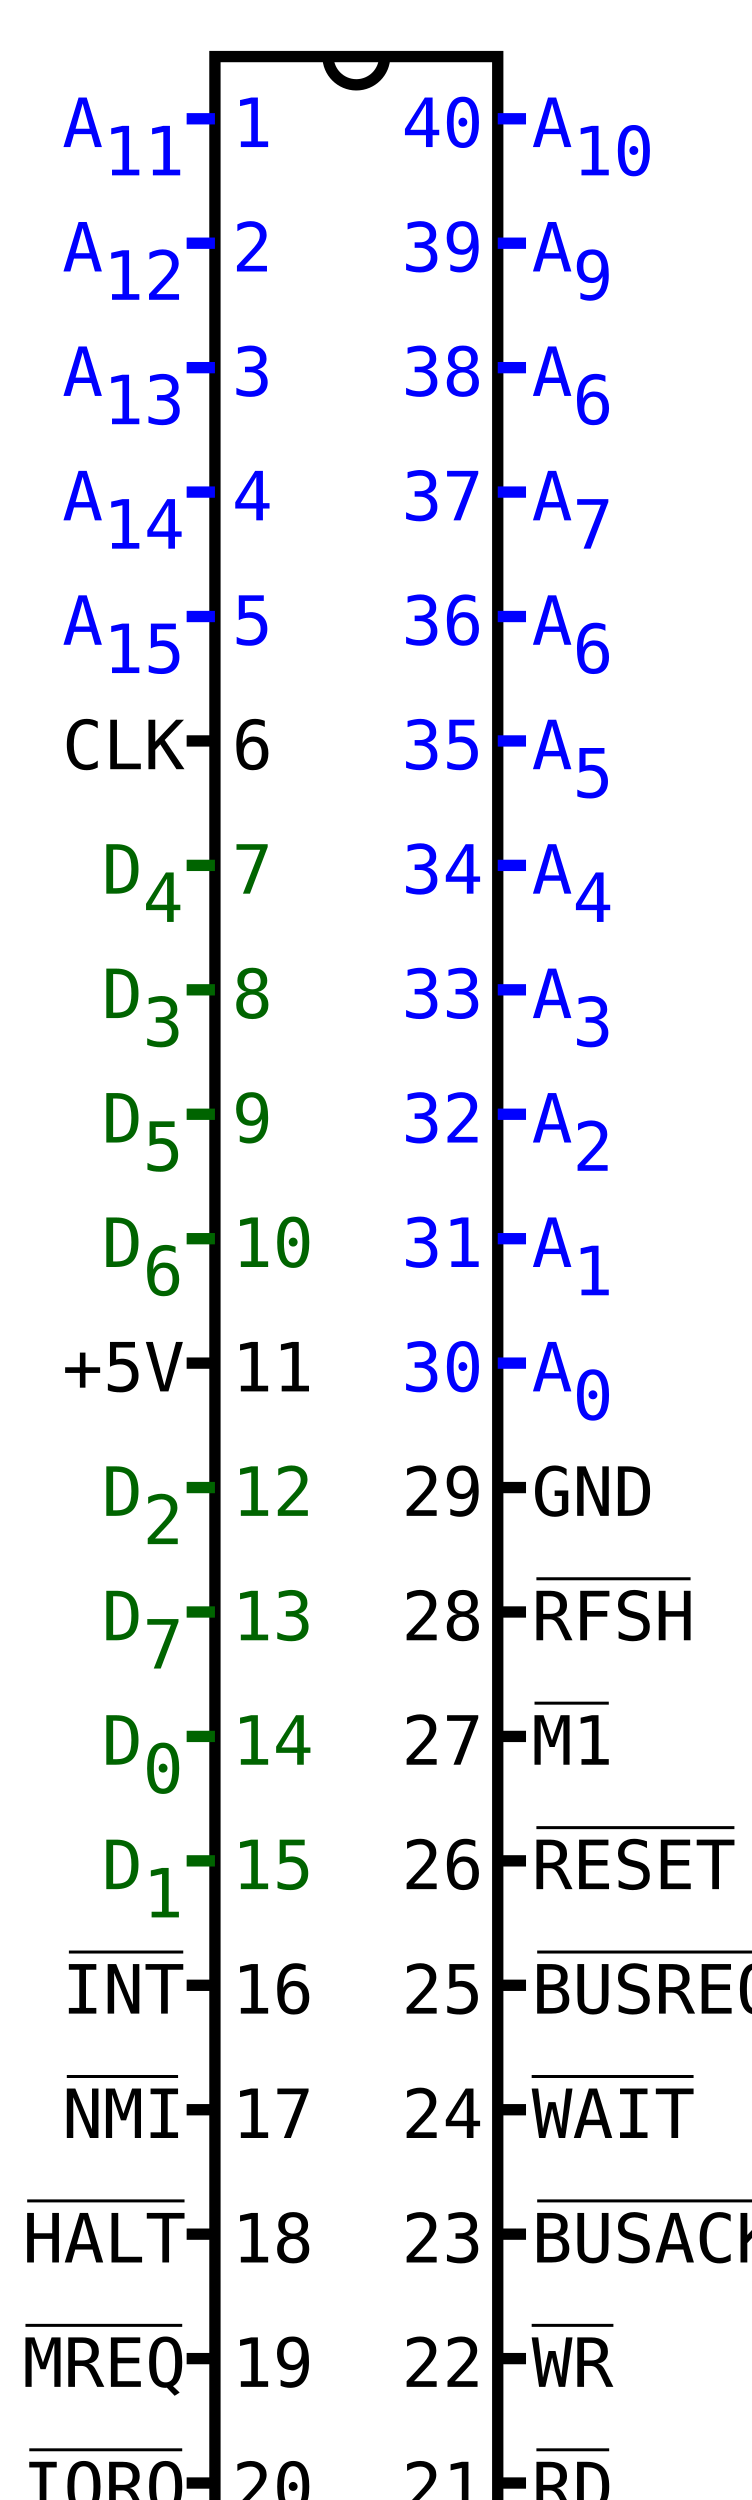
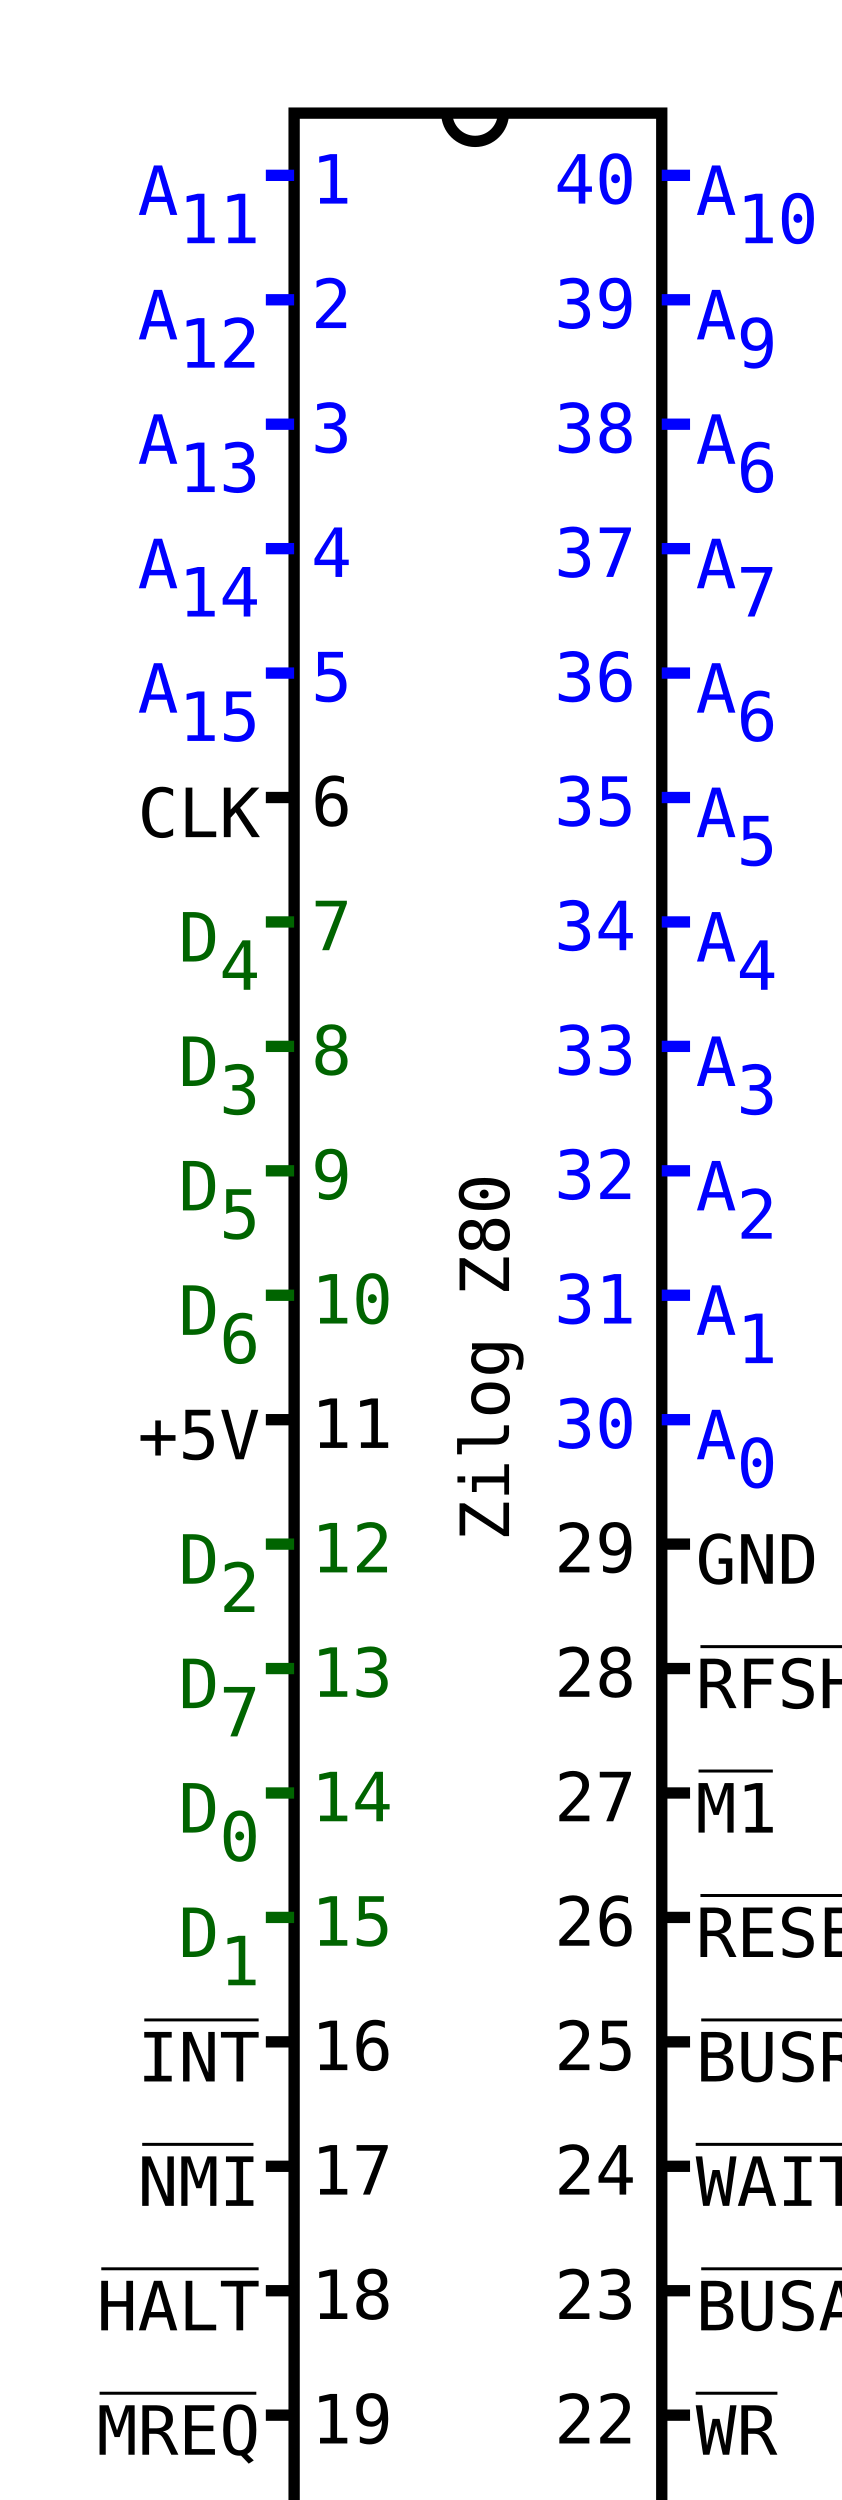
<svg xmlns="http://www.w3.org/2000/svg" version="1.1">
-   <rect x="38" y="10" width="50" height="440" fill="none" stroke-width="2" stroke="black" />
-   <path d="M58 10   A 5 5 0 0 0 68 10" stroke="black" fill="black" fill-opacity="0" stroke-width="2" />
-   <line x1="88" y1="21" x2="93" y2="21" stroke="blue" stroke-width="2" />
-   <text x="71" y="26" font-family="monospace" fill="blue">40</text>
-   <text x="94" y="26" transform="rotate(0 94 26)" font-family="monospace" fill="blue">A<tspan dy="5">10</tspan>
+   <rect x="52" y="20" width="65" height="440" fill="none" stroke-width="2" stroke="black" />
+   <text x="84" y="240" transform="rotate(-90 84 240)" alignment-baseline="central" text-anchor="middle" font-family="monospace">
+     <tspan x="84" dy="0.5em">Zilog Z80</tspan>
  </text>
-   <line x1="88" y1="43" x2="93" y2="43" stroke="blue" stroke-width="2" />
-   <text x="71" y="48" font-family="monospace" fill="blue">39</text>
-   <text x="94" y="48" transform="rotate(0 94 48)" font-family="monospace" fill="blue">A<tspan dy="5">9</tspan>
+   <path d="M79 20   A 5 5 0 0 0 89 20" stroke="black" fill="black" fill-opacity="0" stroke-width="2" />
+   <line x1="117" y1="31" x2="122" y2="31" stroke="blue" stroke-width="2" />
+   <text x="98" y="36" font-family="monospace" fill="blue">40</text>
+   <text x="123" y="38" transform="rotate(0 123 38)" font-family="monospace" fill="blue">A<tspan dy="5">10</tspan>
  </text>
-   <line x1="88" y1="65" x2="93" y2="65" stroke="blue" stroke-width="2" />
-   <text x="71" y="70" font-family="monospace" fill="blue">38</text>
-   <text x="94" y="70" transform="rotate(0 94 70)" font-family="monospace" fill="blue">A<tspan dy="5">6</tspan>
+   <line x1="117" y1="53" x2="122" y2="53" stroke="blue" stroke-width="2" />
+   <text x="98" y="58" font-family="monospace" fill="blue">39</text>
+   <text x="123" y="60" transform="rotate(0 123 60)" font-family="monospace" fill="blue">A<tspan dy="5">9</tspan>
  </text>
-   <line x1="88" y1="87" x2="93" y2="87" stroke="blue" stroke-width="2" />
-   <text x="71" y="92" font-family="monospace" fill="blue">37</text>
-   <text x="94" y="92" transform="rotate(0 94 92)" font-family="monospace" fill="blue">A<tspan dy="5">7</tspan>
+   <line x1="117" y1="75" x2="122" y2="75" stroke="blue" stroke-width="2" />
+   <text x="98" y="80" font-family="monospace" fill="blue">38</text>
+   <text x="123" y="82" transform="rotate(0 123 82)" font-family="monospace" fill="blue">A<tspan dy="5">6</tspan>
  </text>
-   <line x1="88" y1="109" x2="93" y2="109" stroke="blue" stroke-width="2" />
-   <text x="71" y="114" font-family="monospace" fill="blue">36</text>
-   <text x="94" y="114" transform="rotate(0 94 114)" font-family="monospace" fill="blue">A<tspan dy="5">6</tspan>
+   <line x1="117" y1="97" x2="122" y2="97" stroke="blue" stroke-width="2" />
+   <text x="98" y="102" font-family="monospace" fill="blue">37</text>
+   <text x="123" y="104" transform="rotate(0 123 104)" font-family="monospace" fill="blue">A<tspan dy="5">7</tspan>
  </text>
-   <line x1="88" y1="131" x2="93" y2="131" stroke="blue" stroke-width="2" />
-   <text x="71" y="136" font-family="monospace" fill="blue">35</text>
-   <text x="94" y="136" transform="rotate(0 94 136)" font-family="monospace" fill="blue">A<tspan dy="5">5</tspan>
+   <line x1="117" y1="119" x2="122" y2="119" stroke="blue" stroke-width="2" />
+   <text x="98" y="124" font-family="monospace" fill="blue">36</text>
+   <text x="123" y="126" transform="rotate(0 123 126)" font-family="monospace" fill="blue">A<tspan dy="5">6</tspan>
  </text>
-   <line x1="88" y1="153" x2="93" y2="153" stroke="blue" stroke-width="2" />
-   <text x="71" y="158" font-family="monospace" fill="blue">34</text>
-   <text x="94" y="158" transform="rotate(0 94 158)" font-family="monospace" fill="blue">A<tspan dy="5">4</tspan>
+   <line x1="117" y1="141" x2="122" y2="141" stroke="blue" stroke-width="2" />
+   <text x="98" y="146" font-family="monospace" fill="blue">35</text>
+   <text x="123" y="148" transform="rotate(0 123 148)" font-family="monospace" fill="blue">A<tspan dy="5">5</tspan>
  </text>
-   <line x1="88" y1="175" x2="93" y2="175" stroke="blue" stroke-width="2" />
-   <text x="71" y="180" font-family="monospace" fill="blue">33</text>
-   <text x="94" y="180" transform="rotate(0 94 180)" font-family="monospace" fill="blue">A<tspan dy="5">3</tspan>
+   <line x1="117" y1="163" x2="122" y2="163" stroke="blue" stroke-width="2" />
+   <text x="98" y="168" font-family="monospace" fill="blue">34</text>
+   <text x="123" y="170" transform="rotate(0 123 170)" font-family="monospace" fill="blue">A<tspan dy="5">4</tspan>
  </text>
-   <line x1="88" y1="197" x2="93" y2="197" stroke="blue" stroke-width="2" />
-   <text x="71" y="202" font-family="monospace" fill="blue">32</text>
-   <text x="94" y="202" transform="rotate(0 94 202)" font-family="monospace" fill="blue">A<tspan dy="5">2</tspan>
+   <line x1="117" y1="185" x2="122" y2="185" stroke="blue" stroke-width="2" />
+   <text x="98" y="190" font-family="monospace" fill="blue">33</text>
+   <text x="123" y="192" transform="rotate(0 123 192)" font-family="monospace" fill="blue">A<tspan dy="5">3</tspan>
  </text>
-   <line x1="88" y1="219" x2="93" y2="219" stroke="blue" stroke-width="2" />
-   <text x="71" y="224" font-family="monospace" fill="blue">31</text>
-   <text x="94" y="224" transform="rotate(0 94 224)" font-family="monospace" fill="blue">A<tspan dy="5">1</tspan>
+   <line x1="117" y1="207" x2="122" y2="207" stroke="blue" stroke-width="2" />
+   <text x="98" y="212" font-family="monospace" fill="blue">32</text>
+   <text x="123" y="214" transform="rotate(0 123 214)" font-family="monospace" fill="blue">A<tspan dy="5">2</tspan>
  </text>
-   <line x1="88" y1="241" x2="93" y2="241" stroke="blue" stroke-width="2" />
-   <text x="71" y="246" font-family="monospace" fill="blue">30</text>
-   <text x="94" y="246" transform="rotate(0 94 246)" font-family="monospace" fill="blue">A<tspan dy="5">0</tspan>
+   <line x1="117" y1="229" x2="122" y2="229" stroke="blue" stroke-width="2" />
+   <text x="98" y="234" font-family="monospace" fill="blue">31</text>
+   <text x="123" y="236" transform="rotate(0 123 236)" font-family="monospace" fill="blue">A<tspan dy="5">1</tspan>
  </text>
-   <line x1="88" y1="263" x2="93" y2="263" stroke="black" stroke-width="2" />
-   <text x="71" y="268" font-family="monospace" fill="black">29</text>
-   <text x="94" y="268" transform="rotate(0 94 268)" font-family="monospace" fill="black">GND</text>
-   <line x1="88" y1="285" x2="93" y2="285" stroke="black" stroke-width="2" />
-   <text x="71" y="290" font-family="monospace" fill="black">28</text>
-   <text x="94" y="290" transform="rotate(0 94 290)" font-family="monospace" fill="black" style="text-decoration: overline">RFSH</text>
-   <line x1="88" y1="307" x2="93" y2="307" stroke="black" stroke-width="2" />
-   <text x="71" y="312" font-family="monospace" fill="black">27</text>
-   <text x="94" y="312" transform="rotate(0 94 312)" font-family="monospace" fill="black" style="text-decoration: overline">M1</text>
-   <line x1="88" y1="329" x2="93" y2="329" stroke="black" stroke-width="2" />
-   <text x="71" y="334" font-family="monospace" fill="black">26</text>
-   <text x="94" y="334" transform="rotate(0 94 334)" font-family="monospace" fill="black" style="text-decoration: overline">RESET</text>
-   <line x1="88" y1="351" x2="93" y2="351" stroke="black" stroke-width="2" />
-   <text x="71" y="356" font-family="monospace" fill="black">25</text>
-   <text x="94" y="356" transform="rotate(0 94 356)" font-family="monospace" fill="black" style="text-decoration: overline">BUSREQ</text>
-   <line x1="88" y1="373" x2="93" y2="373" stroke="black" stroke-width="2" />
-   <text x="71" y="378" font-family="monospace" fill="black">24</text>
-   <text x="94" y="378" transform="rotate(0 94 378)" font-family="monospace" fill="black" style="text-decoration: overline">WAIT</text>
-   <line x1="88" y1="395" x2="93" y2="395" stroke="black" stroke-width="2" />
-   <text x="71" y="400" font-family="monospace" fill="black">23</text>
-   <text x="94" y="400" transform="rotate(0 94 400)" font-family="monospace" fill="black" style="text-decoration: overline">BUSACK</text>
-   <line x1="88" y1="417" x2="93" y2="417" stroke="black" stroke-width="2" />
-   <text x="71" y="422" font-family="monospace" fill="black">22</text>
-   <text x="94" y="422" transform="rotate(0 94 422)" font-family="monospace" fill="black" style="text-decoration: overline">WR</text>
-   <line x1="88" y1="439" x2="93" y2="439" stroke="black" stroke-width="2" />
-   <text x="71" y="444" font-family="monospace" fill="black">21</text>
-   <text x="94" y="444" transform="rotate(0 94 444)" font-family="monospace" fill="black" style="text-decoration: overline">RD</text>
-   <line x1="38" y1="21" x2="33" y2="21" stroke="blue" stroke-width="2" />
-   <text x="41" y="26" font-family="monospace" fill="blue">1</text>
-   <text x="11" y="26" transform="rotate(0 11 26)" font-family="monospace" fill="blue" textLength="21">A<tspan dy="5">11</tspan>
+   <line x1="117" y1="251" x2="122" y2="251" stroke="blue" stroke-width="2" />
+   <text x="98" y="256" font-family="monospace" fill="blue">30</text>
+   <text x="123" y="258" transform="rotate(0 123 258)" font-family="monospace" fill="blue">A<tspan dy="5">0</tspan>
  </text>
-   <line x1="38" y1="43" x2="33" y2="43" stroke="blue" stroke-width="2" />
-   <text x="41" y="48" font-family="monospace" fill="blue">2</text>
-   <text x="11" y="48" transform="rotate(0 11 48)" font-family="monospace" fill="blue" textLength="21">A<tspan dy="5">12</tspan>
+   <line x1="117" y1="273" x2="122" y2="273" stroke="black" stroke-width="2" />
+   <text x="98" y="278" font-family="monospace" fill="black">29</text>
+   <text x="123" y="280" transform="rotate(0 123 280)" font-family="monospace" fill="black">GND</text>
+   <line x1="117" y1="295" x2="122" y2="295" stroke="black" stroke-width="2" />
+   <text x="98" y="300" font-family="monospace" fill="black">28</text>
+   <text x="123" y="302" transform="rotate(0 123 302)" font-family="monospace" fill="black" style="text-decoration: overline">RFSH</text>
+   <line x1="117" y1="317" x2="122" y2="317" stroke="black" stroke-width="2" />
+   <text x="98" y="322" font-family="monospace" fill="black">27</text>
+   <text x="123" y="324" transform="rotate(0 123 324)" font-family="monospace" fill="black" style="text-decoration: overline">M1</text>
+   <line x1="117" y1="339" x2="122" y2="339" stroke="black" stroke-width="2" />
+   <text x="98" y="344" font-family="monospace" fill="black">26</text>
+   <text x="123" y="346" transform="rotate(0 123 346)" font-family="monospace" fill="black" style="text-decoration: overline">RESET</text>
+   <line x1="117" y1="361" x2="122" y2="361" stroke="black" stroke-width="2" />
+   <text x="98" y="366" font-family="monospace" fill="black">25</text>
+   <text x="123" y="368" transform="rotate(0 123 368)" font-family="monospace" fill="black" style="text-decoration: overline">BUSREQ</text>
+   <line x1="117" y1="383" x2="122" y2="383" stroke="black" stroke-width="2" />
+   <text x="98" y="388" font-family="monospace" fill="black">24</text>
+   <text x="123" y="390" transform="rotate(0 123 390)" font-family="monospace" fill="black" style="text-decoration: overline">WAIT</text>
+   <line x1="117" y1="405" x2="122" y2="405" stroke="black" stroke-width="2" />
+   <text x="98" y="410" font-family="monospace" fill="black">23</text>
+   <text x="123" y="412" transform="rotate(0 123 412)" font-family="monospace" fill="black" style="text-decoration: overline">BUSACK</text>
+   <line x1="117" y1="427" x2="122" y2="427" stroke="black" stroke-width="2" />
+   <text x="98" y="432" font-family="monospace" fill="black">22</text>
+   <text x="123" y="434" transform="rotate(0 123 434)" font-family="monospace" fill="black" style="text-decoration: overline">WR</text>
+   <line x1="117" y1="449" x2="122" y2="449" stroke="black" stroke-width="2" />
+   <text x="98" y="454" font-family="monospace" fill="black">21</text>
+   <text x="123" y="456" transform="rotate(0 123 456)" font-family="monospace" fill="black" style="text-decoration: overline">RD</text>
+   <line x1="52" y1="31" x2="47" y2="31" stroke="blue" stroke-width="2" />
+   <text x="55" y="36" font-family="monospace" fill="blue">1</text>
+   <text x="46" y="38" transform="rotate(0 46 38)" font-family="monospace" fill="blue" text-anchor="end">A<tspan dy="5">11</tspan>
  </text>
-   <line x1="38" y1="65" x2="33" y2="65" stroke="blue" stroke-width="2" />
-   <text x="41" y="70" font-family="monospace" fill="blue">3</text>
-   <text x="11" y="70" transform="rotate(0 11 70)" font-family="monospace" fill="blue" textLength="21">A<tspan dy="5">13</tspan>
+   <line x1="52" y1="53" x2="47" y2="53" stroke="blue" stroke-width="2" />
+   <text x="55" y="58" font-family="monospace" fill="blue">2</text>
+   <text x="46" y="60" transform="rotate(0 46 60)" font-family="monospace" fill="blue" text-anchor="end">A<tspan dy="5">12</tspan>
  </text>
-   <line x1="38" y1="87" x2="33" y2="87" stroke="blue" stroke-width="2" />
-   <text x="41" y="92" font-family="monospace" fill="blue">4</text>
-   <text x="11" y="92" transform="rotate(0 11 92)" font-family="monospace" fill="blue" textLength="21">A<tspan dy="5">14</tspan>
+   <line x1="52" y1="75" x2="47" y2="75" stroke="blue" stroke-width="2" />
+   <text x="55" y="80" font-family="monospace" fill="blue">3</text>
+   <text x="46" y="82" transform="rotate(0 46 82)" font-family="monospace" fill="blue" text-anchor="end">A<tspan dy="5">13</tspan>
  </text>
-   <line x1="38" y1="109" x2="33" y2="109" stroke="blue" stroke-width="2" />
-   <text x="41" y="114" font-family="monospace" fill="blue">5</text>
-   <text x="11" y="114" transform="rotate(0 11 114)" font-family="monospace" fill="blue" textLength="21">A<tspan dy="5">15</tspan>
+   <line x1="52" y1="97" x2="47" y2="97" stroke="blue" stroke-width="2" />
+   <text x="55" y="102" font-family="monospace" fill="blue">4</text>
+   <text x="46" y="104" transform="rotate(0 46 104)" font-family="monospace" fill="blue" text-anchor="end">A<tspan dy="5">14</tspan>
  </text>
-   <line x1="38" y1="131" x2="33" y2="131" stroke="black" stroke-width="2" />
-   <text x="41" y="136" font-family="monospace" fill="black">6</text>
-   <text x="11" y="136" transform="rotate(0 11 136)" font-family="monospace" fill="black" textLength="21">CLK</text>
-   <line x1="38" y1="153" x2="33" y2="153" stroke="darkgreen" stroke-width="2" />
-   <text x="41" y="158" font-family="monospace" fill="darkgreen">7</text>
-   <text x="18" y="158" transform="rotate(0 18 158)" font-family="monospace" fill="darkgreen" textLength="14">D<tspan dy="5">4</tspan>
+   <line x1="52" y1="119" x2="47" y2="119" stroke="blue" stroke-width="2" />
+   <text x="55" y="124" font-family="monospace" fill="blue">5</text>
+   <text x="46" y="126" transform="rotate(0 46 126)" font-family="monospace" fill="blue" text-anchor="end">A<tspan dy="5">15</tspan>
  </text>
-   <line x1="38" y1="175" x2="33" y2="175" stroke="darkgreen" stroke-width="2" />
-   <text x="41" y="180" font-family="monospace" fill="darkgreen">8</text>
-   <text x="18" y="180" transform="rotate(0 18 180)" font-family="monospace" fill="darkgreen" textLength="14">D<tspan dy="5">3</tspan>
+   <line x1="52" y1="141" x2="47" y2="141" stroke="black" stroke-width="2" />
+   <text x="55" y="146" font-family="monospace" fill="black">6</text>
+   <text x="46" y="148" transform="rotate(0 46 148)" font-family="monospace" fill="black" text-anchor="end">CLK</text>
+   <line x1="52" y1="163" x2="47" y2="163" stroke="darkgreen" stroke-width="2" />
+   <text x="55" y="168" font-family="monospace" fill="darkgreen">7</text>
+   <text x="46" y="170" transform="rotate(0 46 170)" font-family="monospace" fill="darkgreen" text-anchor="end">D<tspan dy="5">4</tspan>
  </text>
-   <line x1="38" y1="197" x2="33" y2="197" stroke="darkgreen" stroke-width="2" />
-   <text x="41" y="202" font-family="monospace" fill="darkgreen">9</text>
-   <text x="18" y="202" transform="rotate(0 18 202)" font-family="monospace" fill="darkgreen" textLength="14">D<tspan dy="5">5</tspan>
+   <line x1="52" y1="185" x2="47" y2="185" stroke="darkgreen" stroke-width="2" />
+   <text x="55" y="190" font-family="monospace" fill="darkgreen">8</text>
+   <text x="46" y="192" transform="rotate(0 46 192)" font-family="monospace" fill="darkgreen" text-anchor="end">D<tspan dy="5">3</tspan>
  </text>
-   <line x1="38" y1="219" x2="33" y2="219" stroke="darkgreen" stroke-width="2" />
-   <text x="41" y="224" font-family="monospace" fill="darkgreen">10</text>
-   <text x="18" y="224" transform="rotate(0 18 224)" font-family="monospace" fill="darkgreen" textLength="14">D<tspan dy="5">6</tspan>
+   <line x1="52" y1="207" x2="47" y2="207" stroke="darkgreen" stroke-width="2" />
+   <text x="55" y="212" font-family="monospace" fill="darkgreen">9</text>
+   <text x="46" y="214" transform="rotate(0 46 214)" font-family="monospace" fill="darkgreen" text-anchor="end">D<tspan dy="5">5</tspan>
  </text>
-   <line x1="38" y1="241" x2="33" y2="241" stroke="black" stroke-width="2" />
-   <text x="41" y="246" font-family="monospace" fill="black">11</text>
-   <text x="11" y="246" transform="rotate(0 11 246)" font-family="monospace" fill="black" textLength="21">+5V</text>
-   <line x1="38" y1="263" x2="33" y2="263" stroke="darkgreen" stroke-width="2" />
-   <text x="41" y="268" font-family="monospace" fill="darkgreen">12</text>
-   <text x="18" y="268" transform="rotate(0 18 268)" font-family="monospace" fill="darkgreen" textLength="14">D<tspan dy="5">2</tspan>
+   <line x1="52" y1="229" x2="47" y2="229" stroke="darkgreen" stroke-width="2" />
+   <text x="55" y="234" font-family="monospace" fill="darkgreen">10</text>
+   <text x="46" y="236" transform="rotate(0 46 236)" font-family="monospace" fill="darkgreen" text-anchor="end">D<tspan dy="5">6</tspan>
  </text>
-   <line x1="38" y1="285" x2="33" y2="285" stroke="darkgreen" stroke-width="2" />
-   <text x="41" y="290" font-family="monospace" fill="darkgreen">13</text>
-   <text x="18" y="290" transform="rotate(0 18 290)" font-family="monospace" fill="darkgreen" textLength="14">D<tspan dy="5">7</tspan>
+   <line x1="52" y1="251" x2="47" y2="251" stroke="black" stroke-width="2" />
+   <text x="55" y="256" font-family="monospace" fill="black">11</text>
+   <text x="46" y="258" transform="rotate(0 46 258)" font-family="monospace" fill="black" text-anchor="end">+5V</text>
+   <line x1="52" y1="273" x2="47" y2="273" stroke="darkgreen" stroke-width="2" />
+   <text x="55" y="278" font-family="monospace" fill="darkgreen">12</text>
+   <text x="46" y="280" transform="rotate(0 46 280)" font-family="monospace" fill="darkgreen" text-anchor="end">D<tspan dy="5">2</tspan>
  </text>
-   <line x1="38" y1="307" x2="33" y2="307" stroke="darkgreen" stroke-width="2" />
-   <text x="41" y="312" font-family="monospace" fill="darkgreen">14</text>
-   <text x="18" y="312" transform="rotate(0 18 312)" font-family="monospace" fill="darkgreen" textLength="14">D<tspan dy="5">0</tspan>
+   <line x1="52" y1="295" x2="47" y2="295" stroke="darkgreen" stroke-width="2" />
+   <text x="55" y="300" font-family="monospace" fill="darkgreen">13</text>
+   <text x="46" y="302" transform="rotate(0 46 302)" font-family="monospace" fill="darkgreen" text-anchor="end">D<tspan dy="5">7</tspan>
  </text>
-   <line x1="38" y1="329" x2="33" y2="329" stroke="darkgreen" stroke-width="2" />
-   <text x="41" y="334" font-family="monospace" fill="darkgreen">15</text>
-   <text x="18" y="334" transform="rotate(0 18 334)" font-family="monospace" fill="darkgreen" textLength="14">D<tspan dy="5">1</tspan>
+   <line x1="52" y1="317" x2="47" y2="317" stroke="darkgreen" stroke-width="2" />
+   <text x="55" y="322" font-family="monospace" fill="darkgreen">14</text>
+   <text x="46" y="324" transform="rotate(0 46 324)" font-family="monospace" fill="darkgreen" text-anchor="end">D<tspan dy="5">0</tspan>
  </text>
-   <line x1="38" y1="351" x2="33" y2="351" stroke="black" stroke-width="2" />
-   <text x="41" y="356" font-family="monospace" fill="black">16</text>
-   <text x="11" y="356" transform="rotate(0 11 356)" font-family="monospace" fill="black" style="text-decoration: overline" textLength="21">INT</text>
-   <line x1="38" y1="373" x2="33" y2="373" stroke="black" stroke-width="2" />
-   <text x="41" y="378" font-family="monospace" fill="black">17</text>
-   <text x="11" y="378" transform="rotate(0 11 378)" font-family="monospace" fill="black" style="text-decoration: overline" textLength="21">NMI</text>
-   <line x1="38" y1="395" x2="33" y2="395" stroke="black" stroke-width="2" />
-   <text x="41" y="400" font-family="monospace" fill="black">18</text>
-   <text x="4" y="400" transform="rotate(0 4 400)" font-family="monospace" fill="black" style="text-decoration: overline" textLength="28">HALT</text>
-   <line x1="38" y1="417" x2="33" y2="417" stroke="black" stroke-width="2" />
-   <text x="41" y="422" font-family="monospace" fill="black">19</text>
-   <text x="4" y="422" transform="rotate(0 4 422)" font-family="monospace" fill="black" style="text-decoration: overline" textLength="28">MREQ</text>
-   <line x1="38" y1="439" x2="33" y2="439" stroke="black" stroke-width="2" />
-   <text x="41" y="444" font-family="monospace" fill="black">20</text>
-   <text x="4" y="444" transform="rotate(0 4 444)" font-family="monospace" fill="black" style="text-decoration: overline" textLength="28">IORQ</text>
+   <line x1="52" y1="339" x2="47" y2="339" stroke="darkgreen" stroke-width="2" />
+   <text x="55" y="344" font-family="monospace" fill="darkgreen">15</text>
+   <text x="46" y="346" transform="rotate(0 46 346)" font-family="monospace" fill="darkgreen" text-anchor="end">D<tspan dy="5">1</tspan>
+   </text>
+   <line x1="52" y1="361" x2="47" y2="361" stroke="black" stroke-width="2" />
+   <text x="55" y="366" font-family="monospace" fill="black">16</text>
+   <text x="46" y="368" transform="rotate(0 46 368)" font-family="monospace" fill="black" style="text-decoration: overline" text-anchor="end">INT</text>
+   <line x1="52" y1="383" x2="47" y2="383" stroke="black" stroke-width="2" />
+   <text x="55" y="388" font-family="monospace" fill="black">17</text>
+   <text x="46" y="390" transform="rotate(0 46 390)" font-family="monospace" fill="black" style="text-decoration: overline" text-anchor="end">NMI</text>
+   <line x1="52" y1="405" x2="47" y2="405" stroke="black" stroke-width="2" />
+   <text x="55" y="410" font-family="monospace" fill="black">18</text>
+   <text x="46" y="412" transform="rotate(0 46 412)" font-family="monospace" fill="black" style="text-decoration: overline" text-anchor="end">HALT</text>
+   <line x1="52" y1="427" x2="47" y2="427" stroke="black" stroke-width="2" />
+   <text x="55" y="432" font-family="monospace" fill="black">19</text>
+   <text x="46" y="434" transform="rotate(0 46 434)" font-family="monospace" fill="black" style="text-decoration: overline" text-anchor="end">MREQ</text>
+   <line x1="52" y1="449" x2="47" y2="449" stroke="black" stroke-width="2" />
+   <text x="55" y="454" font-family="monospace" fill="black">20</text>
+   <text x="46" y="456" transform="rotate(0 46 456)" font-family="monospace" fill="black" style="text-decoration: overline" text-anchor="end">IORQ</text>
</svg>
